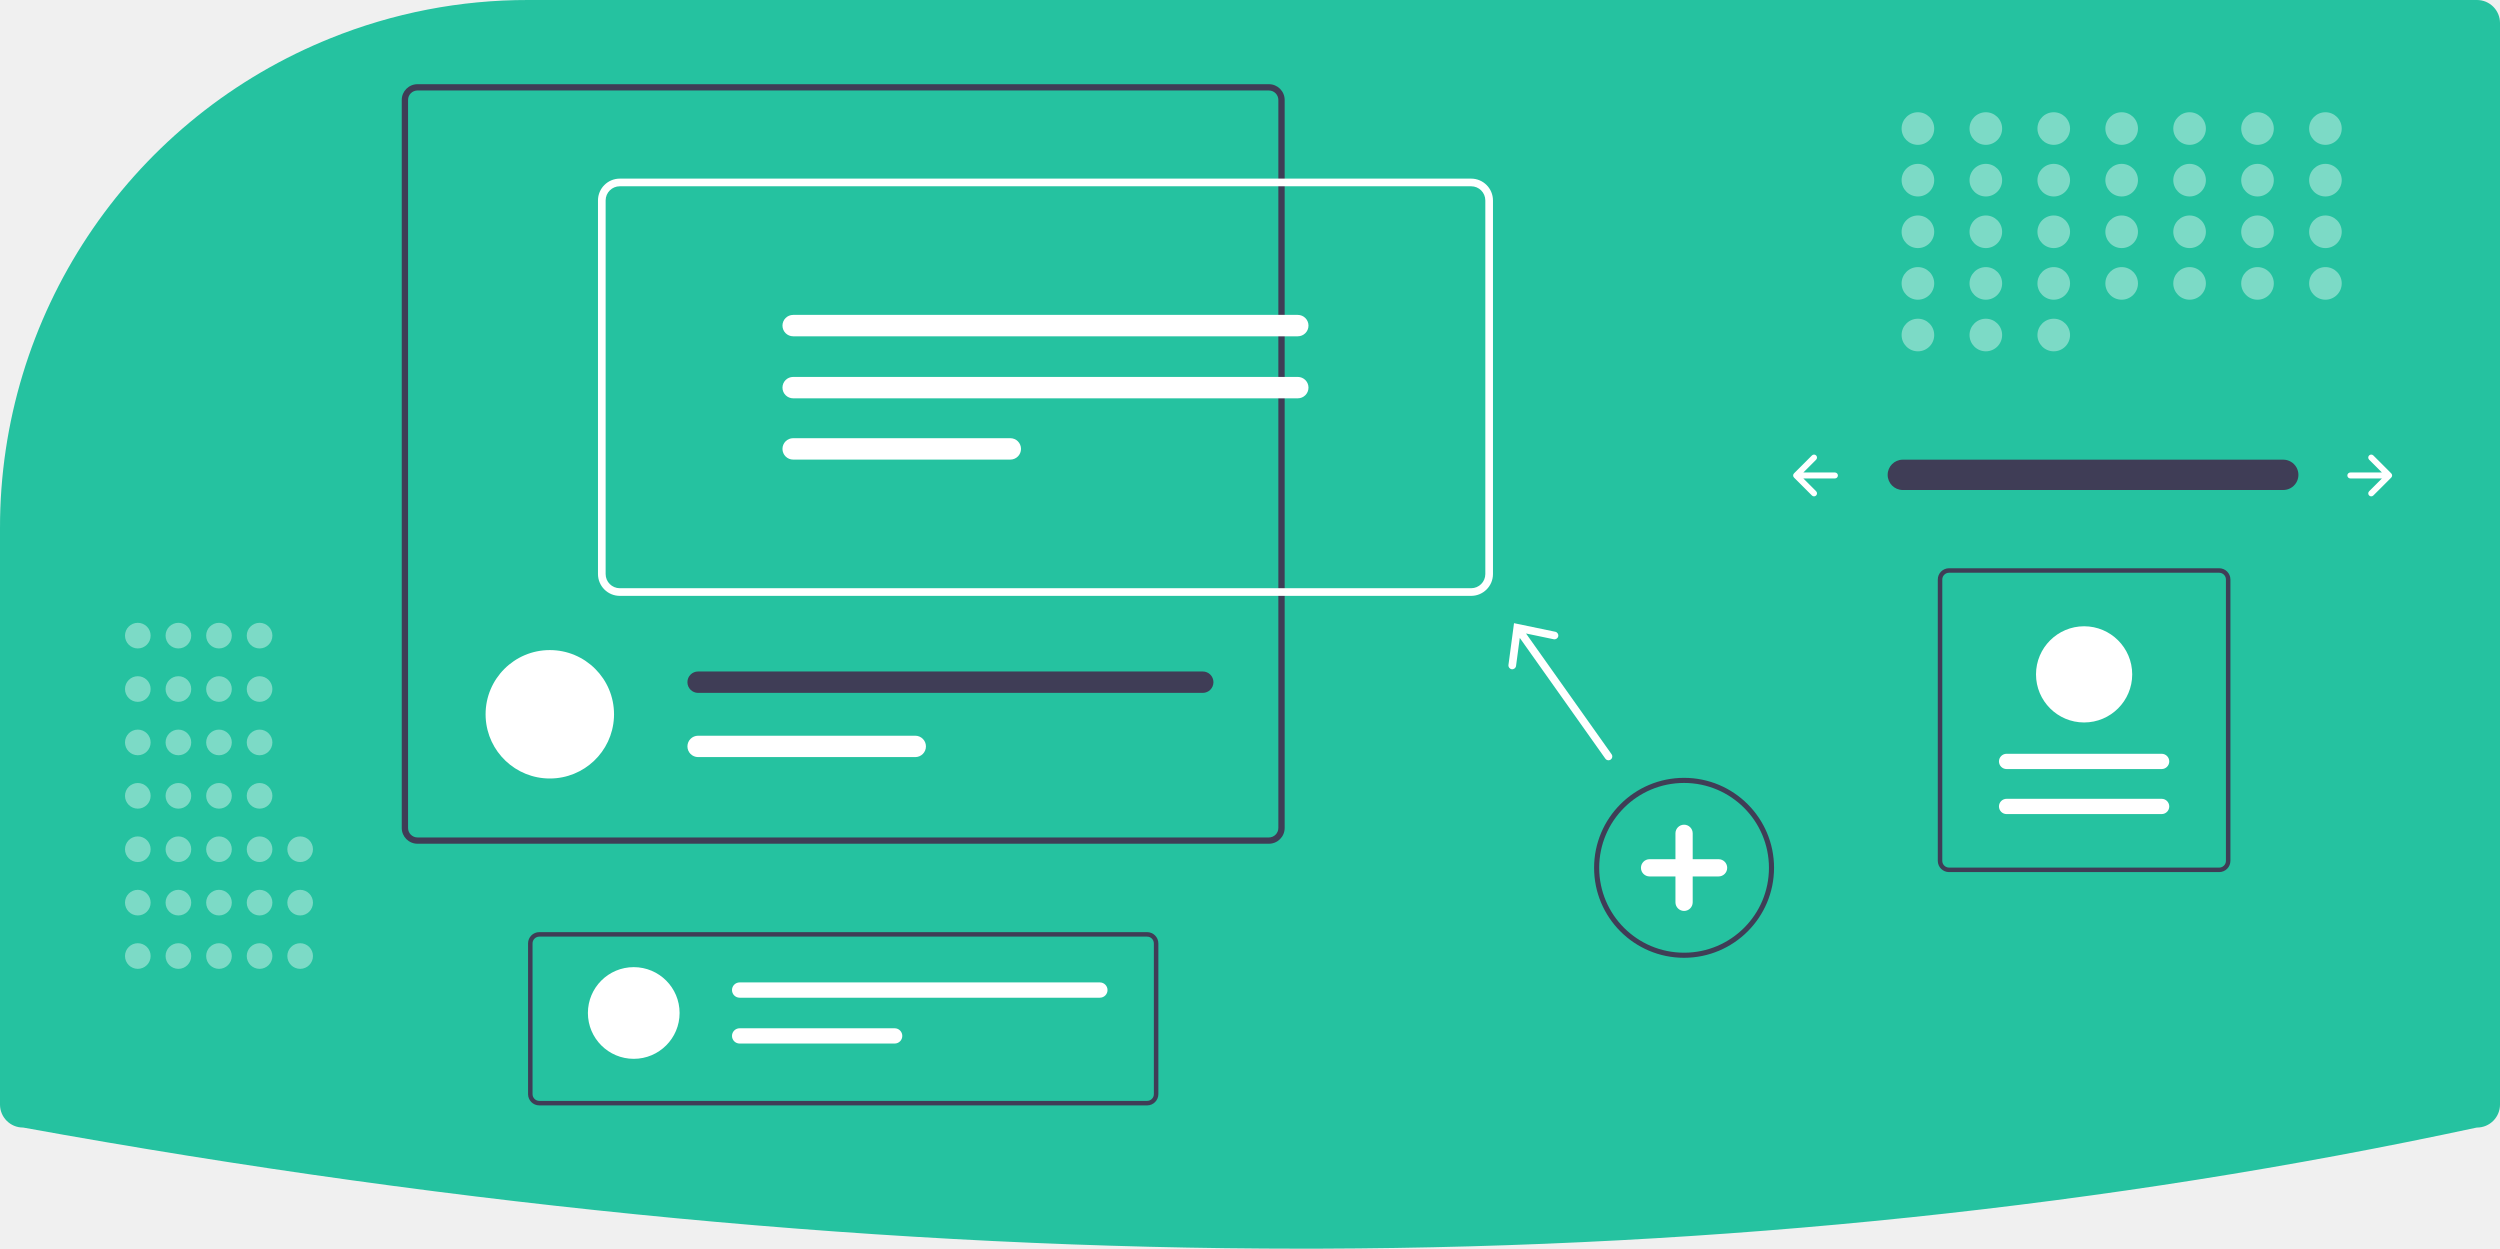
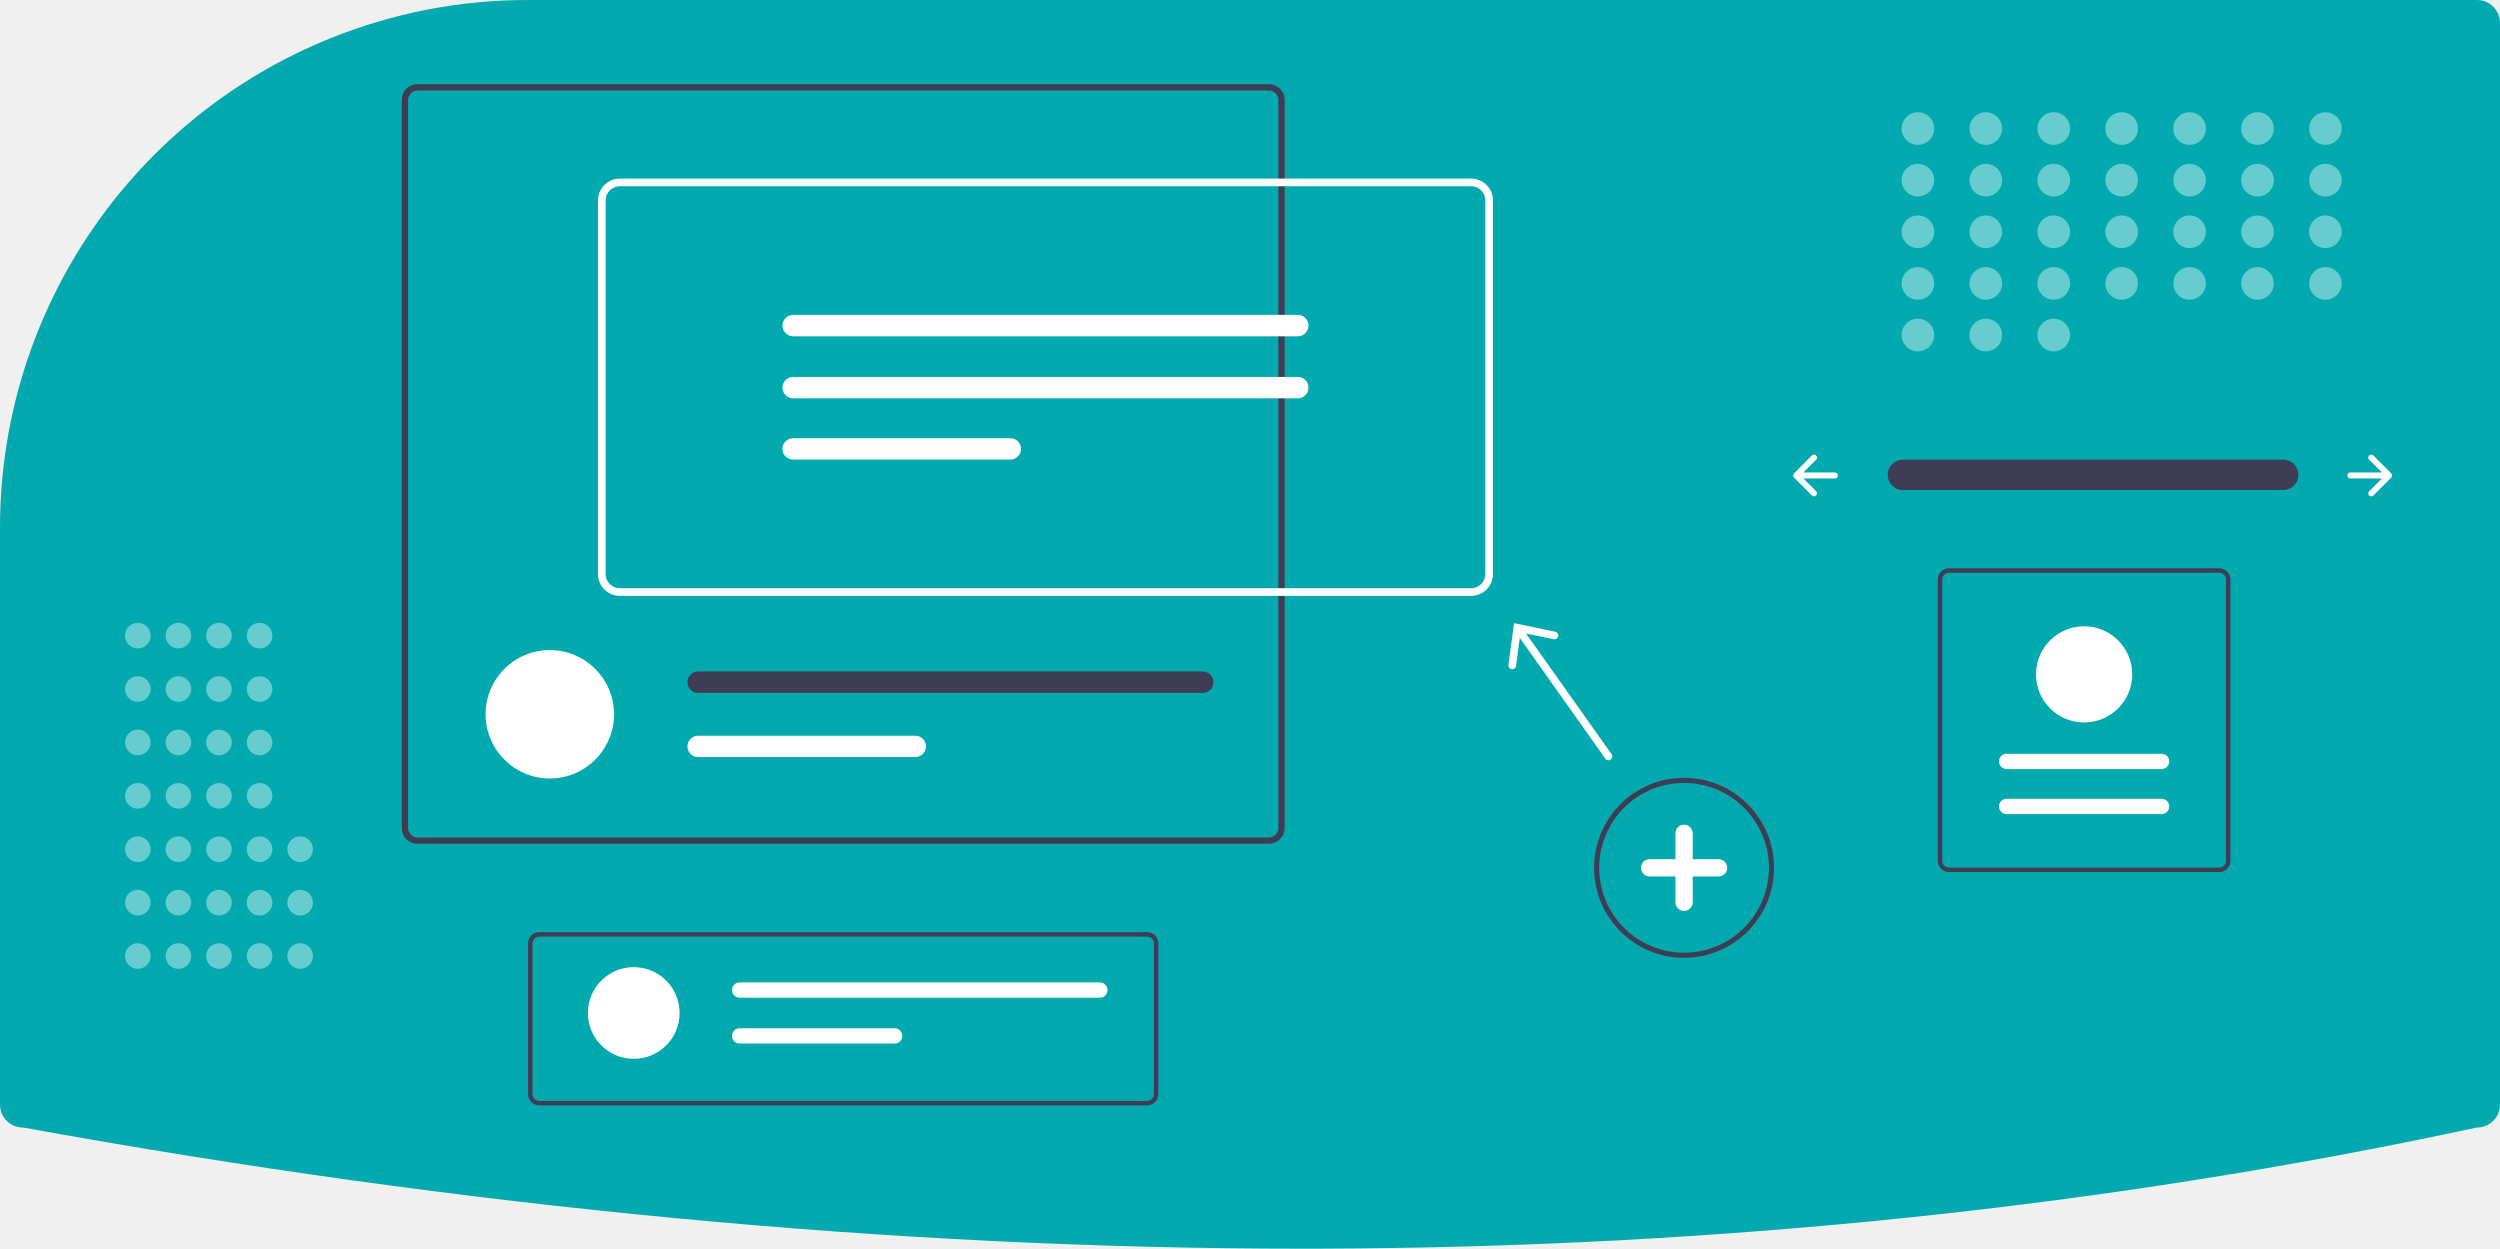
<svg xmlns="http://www.w3.org/2000/svg" id="aab721b6-4aa1-4d02-a3e3-167256aa258c" data-name="Layer 1" width="980" height="489.48" viewBox="0 0 980 489.48">
-   <path d="M317.06,205.26a205.979,205.979,0,0,0-77.685,15.067c-.994.407-1.991.816-2.988,1.235A206.781,206.781,0,0,0,110,412.32v225.94a9.01,9.01,0,0,0,9,9l.179.016c173.467,31.502,342.106,47.465,501.372,47.465q3.582,0,7.156-.011c156.555-.477,308.994-16.439,453.083-47.447l.21-.022a9.01,9.01,0,0,0,9-9v-424a9.01,9.01,0,0,0-9-9Z" transform="translate(-110 -205.2598)" fill="#25c2a0" />
+   <path d="M317.06,205.26a205.979,205.979,0,0,0-77.685,15.067c-.994.407-1.991.816-2.988,1.235A206.781,206.781,0,0,0,110,412.32v225.94a9.01,9.01,0,0,0,9,9l.179.016c173.467,31.502,342.106,47.465,501.372,47.465q3.582,0,7.156-.011c156.555-.477,308.994-16.439,453.083-47.447l.21-.022a9.01,9.01,0,0,0,9-9v-424a9.01,9.01,0,0,0-9-9Z" transform="translate(-110 -205.2598)" fill="#02aab0" />
  <path id="f4300551-56ef-4356-8f30-d0080b223343" data-name="Path 40" d="M855.799,385.452a5.947,5.947,0,0,0,0,11.892H1004.885a5.947,5.947,0,1,0,.195-11.892q-.098-.002-.195,0Z" transform="translate(-110 -205.2598)" fill="#3f3d56" />
  <path d="M1038.694,383.797a1.17,1.17,0,0,0,0,1.655l5.023,5.023H1031.331a1.17,1.17,0,1,0,0,2.34H1043.717l-5.023,5.023a1.17,1.17,0,1,0,1.655,1.655l7.02-7.02a1.17,1.17,0,0,0,0-1.655l-7.02-7.02A1.17,1.17,0,0,0,1038.694,383.797Z" transform="translate(-110 -205.2598)" fill="#fff" />
  <path d="M821.927,383.797a1.17,1.17,0,0,1,0,1.655l-5.023,5.023h12.386a1.17,1.17,0,1,1,0,2.34H816.905l5.023,5.023a1.17,1.17,0,0,1-1.655,1.655l-7.02-7.02a1.17,1.17,0,0,1,0-1.655l7.02-7.02A1.17,1.17,0,0,1,821.927,383.797Z" transform="translate(-110 -205.2598)" fill="#fff" />
  <g opacity="0.4">
    <circle cx="751.82" cy="50.39" r="6.39" fill="#fff" />
    <circle cx="778.445" cy="50.39" r="6.39" fill="#fff" />
    <circle cx="805.069" cy="50.39" r="6.39" fill="#fff" />
    <circle cx="831.694" cy="50.39" r="6.39" fill="#fff" />
    <circle cx="858.318" cy="50.39" r="6.39" fill="#fff" />
    <circle cx="884.943" cy="50.39" r="6.39" fill="#fff" />
    <circle cx="911.567" cy="50.39" r="6.39" fill="#fff" />
    <circle cx="751.82" cy="70.625" r="6.39" fill="#fff" />
    <circle cx="778.445" cy="70.625" r="6.39" fill="#fff" />
    <circle cx="805.069" cy="70.625" r="6.39" fill="#fff" />
    <circle cx="831.694" cy="70.625" r="6.39" fill="#fff" />
    <circle cx="858.318" cy="70.625" r="6.39" fill="#fff" />
    <circle cx="884.943" cy="70.625" r="6.39" fill="#fff" />
    <circle cx="911.567" cy="70.625" r="6.39" fill="#fff" />
    <circle cx="751.82" cy="90.859" r="6.39" fill="#fff" />
    <circle cx="778.445" cy="90.859" r="6.39" fill="#fff" />
    <circle cx="805.069" cy="90.859" r="6.39" fill="#fff" />
    <circle cx="831.694" cy="90.859" r="6.39" fill="#fff" />
    <circle cx="858.318" cy="90.859" r="6.39" fill="#fff" />
    <circle cx="884.943" cy="90.859" r="6.39" fill="#fff" />
    <circle cx="911.567" cy="90.859" r="6.39" fill="#fff" />
    <circle cx="751.82" cy="111.094" r="6.39" fill="#fff" />
    <circle cx="778.445" cy="111.094" r="6.39" fill="#fff" />
    <circle cx="751.82" cy="131.329" r="6.39" fill="#fff" />
    <circle cx="778.445" cy="131.329" r="6.39" fill="#fff" />
    <circle cx="805.069" cy="131.329" r="6.39" fill="#fff" />
    <circle cx="805.069" cy="111.094" r="6.39" fill="#fff" />
    <circle cx="831.694" cy="111.094" r="6.39" fill="#fff" />
    <circle cx="858.318" cy="111.094" r="6.39" fill="#fff" />
    <circle cx="884.943" cy="111.094" r="6.39" fill="#fff" />
    <circle cx="911.567" cy="111.094" r="6.39" fill="#fff" />
  </g>
  <path d="M770.157,580.719a35.272,35.272,0,1,1,35.272-35.272A35.313,35.313,0,0,1,770.157,580.719Zm0-68.545a33.272,33.272,0,1,0,33.272,33.272A33.31,33.31,0,0,0,770.157,512.174Z" transform="translate(-110 -205.2598)" fill="#3f3d56" />
  <path d="M783.681,542.065H773.538V531.923a3.381,3.381,0,0,0-6.762,0v10.142H756.634a3.381,3.381,0,0,0,0,6.762h10.142v10.142a3.381,3.381,0,0,0,6.762,0V548.827h10.142a3.381,3.381,0,1,0,0-6.762Z" transform="translate(-110 -205.2598)" fill="#fff" />
  <g opacity="0.4">
    <circle cx="54.024" cy="374.766" r="5.024" fill="#fff" />
    <circle cx="54.024" cy="353.833" r="5.024" fill="#fff" />
    <circle cx="54.024" cy="332.9" r="5.024" fill="#fff" />
    <circle cx="54.024" cy="311.967" r="5.024" fill="#fff" />
    <circle cx="54.024" cy="291.034" r="5.024" fill="#fff" />
    <circle cx="54.024" cy="270.101" r="5.024" fill="#fff" />
    <circle cx="54.024" cy="249.168" r="5.024" fill="#fff" />
    <circle cx="69.933" cy="374.766" r="5.024" fill="#fff" />
    <circle cx="69.933" cy="353.833" r="5.024" fill="#fff" />
    <circle cx="69.933" cy="332.9" r="5.024" fill="#fff" />
    <circle cx="69.933" cy="311.967" r="5.024" fill="#fff" />
    <circle cx="69.933" cy="291.034" r="5.024" fill="#fff" />
    <circle cx="69.933" cy="270.101" r="5.024" fill="#fff" />
    <circle cx="69.933" cy="249.168" r="5.024" fill="#fff" />
    <circle cx="85.842" cy="374.766" r="5.024" fill="#fff" />
    <circle cx="85.842" cy="353.833" r="5.024" fill="#fff" />
    <circle cx="85.842" cy="332.9" r="5.024" fill="#fff" />
    <circle cx="85.842" cy="311.967" r="5.024" fill="#fff" />
    <circle cx="85.842" cy="291.034" r="5.024" fill="#fff" />
    <circle cx="85.842" cy="270.101" r="5.024" fill="#fff" />
    <circle cx="85.842" cy="249.168" r="5.024" fill="#fff" />
    <circle cx="101.751" cy="374.766" r="5.024" fill="#fff" />
    <circle cx="101.751" cy="353.833" r="5.024" fill="#fff" />
    <circle cx="117.66" cy="374.766" r="5.024" fill="#fff" />
    <circle cx="117.66" cy="353.833" r="5.024" fill="#fff" />
    <circle cx="117.66" cy="332.9" r="5.024" fill="#fff" />
    <circle cx="101.751" cy="332.9" r="5.024" fill="#fff" />
    <circle cx="101.751" cy="311.967" r="5.024" fill="#fff" />
    <circle cx="101.751" cy="291.034" r="5.024" fill="#fff" />
    <circle cx="101.751" cy="270.101" r="5.024" fill="#fff" />
    <circle cx="101.751" cy="249.168" r="5.024" fill="#fff" />
  </g>
  <path d="M607.408,238.262H273.666a6.189,6.189,0,0,0-6.182,6.182v285.383a6.189,6.189,0,0,0,6.182,6.182H607.408a6.189,6.189,0,0,0,6.182-6.182V244.444A6.189,6.189,0,0,0,607.408,238.262Zm3.705,291.566a3.718,3.718,0,0,1-3.705,3.716H273.666a3.711,3.711,0,0,1-3.705-3.716V244.444a3.711,3.711,0,0,1,3.705-3.716H607.408a3.718,3.718,0,0,1,3.705,3.716Z" transform="translate(-110 -205.2598)" fill="#3f3d56" />
  <path d="M350.702,485.266c0,.44-.012.88-.035,1.308a25.175,25.175,0,0,1-50.281,0c-.023-.428-.035-.868-.035-1.308a25.175,25.175,0,1,1,50.35,0Z" transform="translate(-110 -205.2598)" fill="#fff" />
  <path d="M581.475,468.479H383.663a4.197,4.197,0,0,0,0,8.394H581.475a4.197,4.197,0,0,0,0-8.394Z" transform="translate(-110 -205.2598)" fill="#3f3d56" />
  <path d="M468.78,493.66H383.663a4.191,4.191,0,0,0,0,8.382h85.117a4.191,4.191,0,1,0,0-8.382Z" transform="translate(-110 -205.2598)" fill="#fff" />
  <path d="M686.698,438.841H352.958a8.559,8.559,0,0,1-8.549-8.55V283.829a8.559,8.559,0,0,1,8.549-8.549H686.698a8.559,8.559,0,0,1,8.549,8.549V430.291A8.559,8.559,0,0,1,686.698,438.841ZM352.958,278.28a5.555,5.555,0,0,0-5.549,5.549V430.291a5.556,5.556,0,0,0,5.549,5.55H686.698a5.556,5.556,0,0,0,5.549-5.55V283.829a5.555,5.555,0,0,0-5.549-5.549Z" transform="translate(-110 -205.2598)" fill="#fff" />
  <path d="M420.924,328.699a4.196,4.196,0,1,0,0,8.392H618.732a4.196,4.196,0,1,0,0-8.392Z" transform="translate(-110 -205.2598)" fill="#fff" />
  <path d="M420.924,353.012a4.196,4.196,0,0,0,0,8.392H618.732a4.196,4.196,0,0,0,0-8.392Z" transform="translate(-110 -205.2598)" fill="#fff" />
  <path d="M420.924,377.03a4.196,4.196,0,0,0,0,8.392h85.117a4.196,4.196,0,0,0,0-8.392Z" transform="translate(-110 -205.2598)" fill="#fff" />
  <path d="M741.724,500.893l-33.52-47.307,10.851,2.261a1.501,1.501,0,1,0,.612-2.939l-16.171-3.366-2.183,16.371a1.501,1.501,0,1,0,2.976.396l1.463-10.993L739.276,502.627a1.5,1.5,0,1,0,2.447-1.734Z" transform="translate(-110 -205.2598)" fill="#fff" />
  <path d="M559.666,638.58H321.409a4.417,4.417,0,0,1-4.412-4.412V575.067a4.417,4.417,0,0,1,4.412-4.412h238.257a4.417,4.417,0,0,1,4.412,4.412v59.101A4.417,4.417,0,0,1,559.666,638.58Zm-238.257-66.161a2.65,2.65,0,0,0-2.647,2.647v59.101a2.65,2.65,0,0,0,2.647,2.647h238.257a2.65,2.65,0,0,0,2.647-2.647V575.067a2.65,2.65,0,0,0-2.647-2.647Z" transform="translate(-110 -205.2598)" fill="#3f3d56" />
  <circle cx="248.429" cy="397.09" r="17.973" fill="#fff" />
  <path d="M399.938,590.368a2.995,2.995,0,1,0,0,5.991H541.153a2.995,2.995,0,1,0,0-5.991Z" transform="translate(-110 -205.2598)" fill="#fff" />
  <path d="M399.938,608.341a2.995,2.995,0,1,0,0,5.991H460.703a2.995,2.995,0,1,0,0-5.991Z" transform="translate(-110 -205.2598)" fill="#fff" />
  <path d="M874.024,428.016H979.917a4.417,4.417,0,0,1,4.412,4.412V542.71a4.417,4.417,0,0,1-4.412,4.412H874.024a4.417,4.417,0,0,1-4.412-4.412V432.428A4.417,4.417,0,0,1,874.024,428.016ZM979.917,545.358a2.65,2.65,0,0,0,2.647-2.647V432.428a2.65,2.65,0,0,0-2.647-2.647H874.024a2.65,2.65,0,0,0-2.647,2.647V542.71a2.65,2.65,0,0,0,2.647,2.647Z" transform="translate(-110 -205.2598)" fill="#3f3d56" />
  <path d="M957.353,524.38a2.995,2.995,0,0,0,0-5.991H896.588a2.995,2.995,0,0,0,0,5.991Z" transform="translate(-110 -205.2598)" fill="#fff" />
  <path d="M957.353,506.731a2.995,2.995,0,1,0,0-5.991H896.588a2.995,2.995,0,1,0,0,5.991Z" transform="translate(-110 -205.2598)" fill="#fff" />
  <path d="M926.97,450.758a18.855,18.855,0,1,1-18.855,18.855A18.876,18.876,0,0,1,926.97,450.758Z" transform="translate(-110 -205.2598)" fill="#fff" />
</svg>
